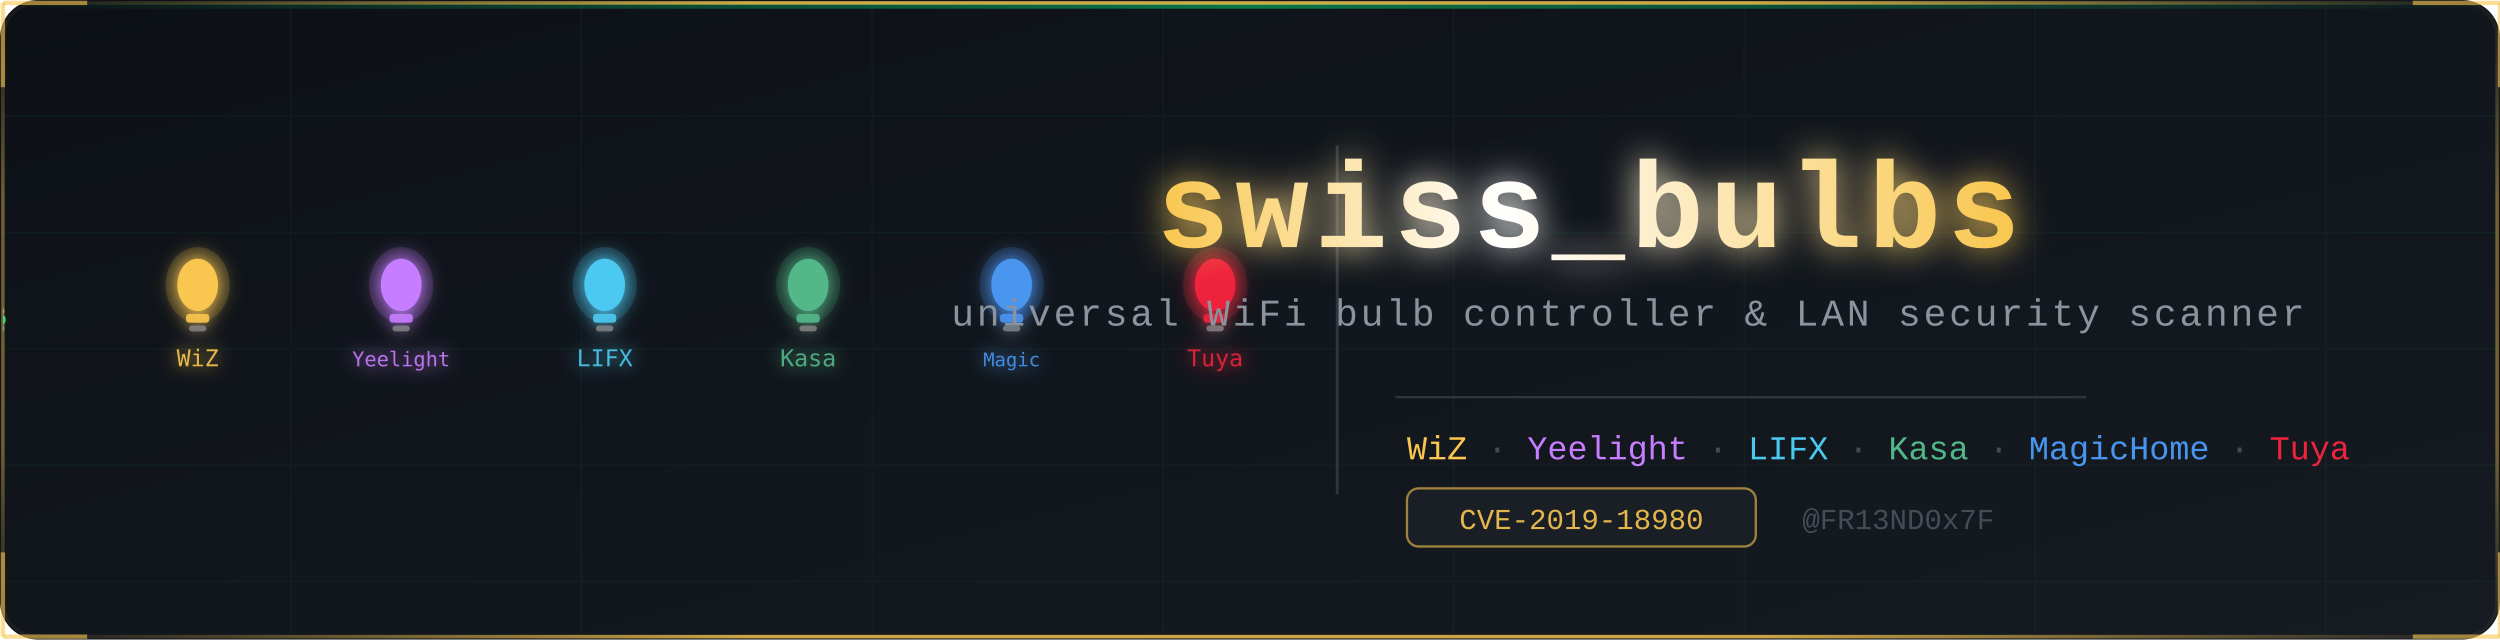
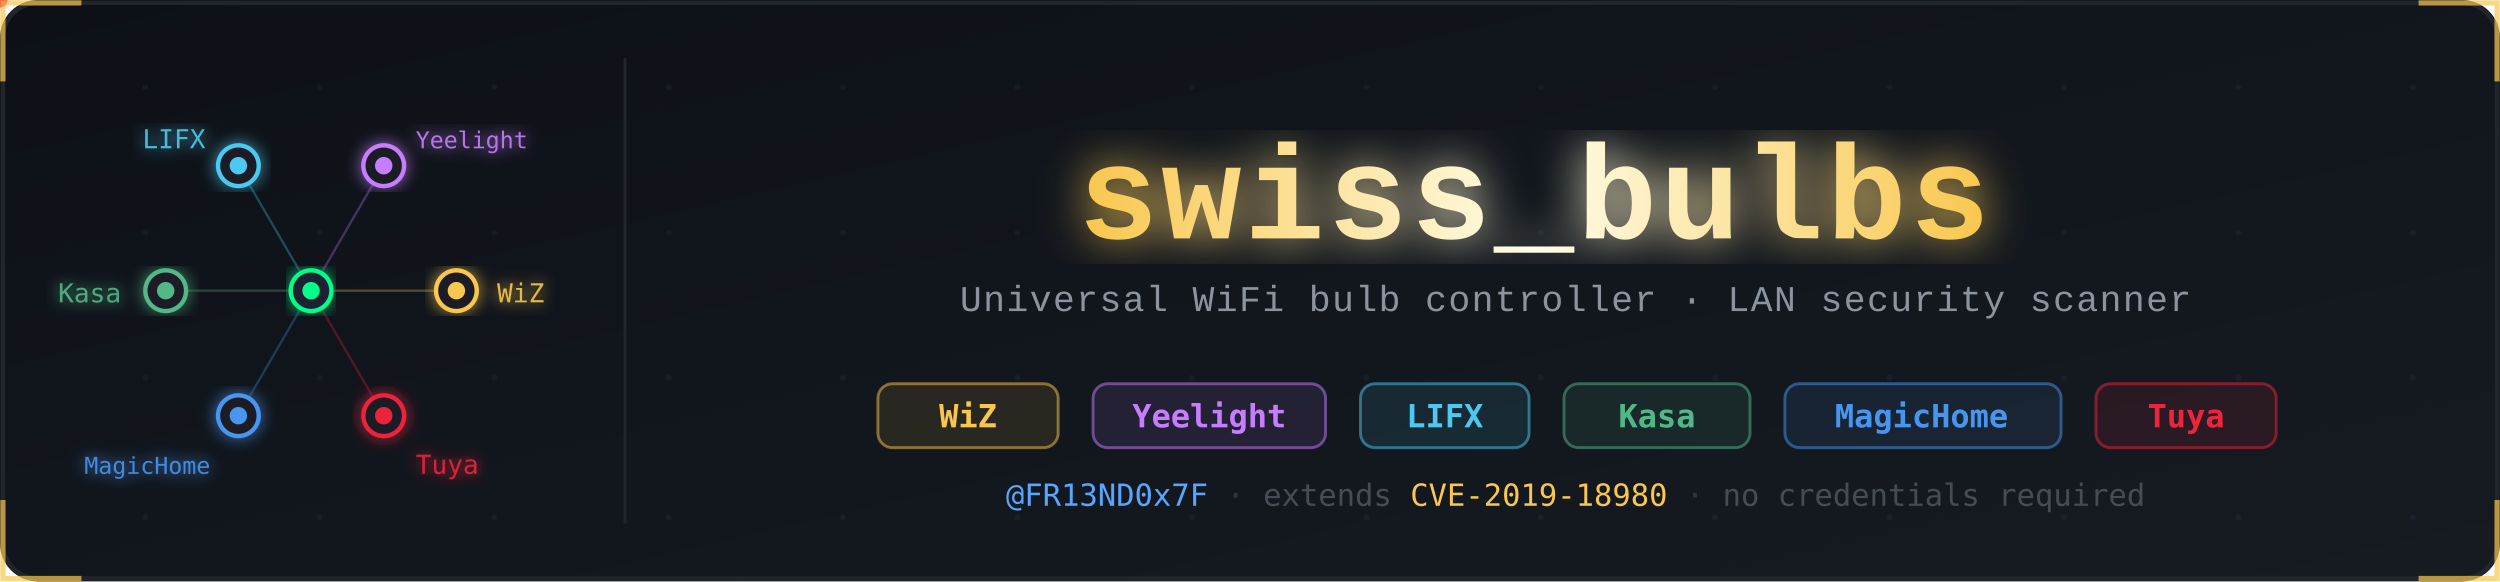
- <svg xmlns="http://www.w3.org/2000/svg" viewBox="0 0 860 220" width="860" height="220">
+ <svg xmlns="http://www.w3.org/2000/svg" viewBox="0 0 860 200" width="860" height="200">
  <defs>
    <linearGradient id="bg" x1="0%" y1="0%" x2="100%" y2="100%">
-       <stop offset="0%" style="stop-color:#0d1117" />
-       <stop offset="100%" style="stop-color:#161b22" />
+       <stop offset="0%" stop-color="#0d1117" />
+       <stop offset="100%" stop-color="#161b22" />
    </linearGradient>
    <linearGradient id="titleGrad" x1="0%" y1="0%" x2="100%" y2="0%">
-       <stop offset="0%" style="stop-color:#f9c74f" />
-       <stop offset="40%" style="stop-color:#ffffff" />
-       <stop offset="100%" style="stop-color:#f9c74f" />
+       <stop offset="0%" stop-color="#f9c74f" />
+       <stop offset="50%" stop-color="#fffde7" />
+       <stop offset="100%" stop-color="#f9c74f" />
    </linearGradient>
-     <linearGradient id="scanGrad" x1="0%" y1="0%" x2="100%" y2="0%">
-       <stop offset="0%" style="stop-color:#00ff88;stop-opacity:0" />
-       <stop offset="50%" style="stop-color:#00ff88;stop-opacity:0.6" />
-       <stop offset="100%" style="stop-color:#00ff88;stop-opacity:0" />
+     <linearGradient id="divLine" x1="0%" y1="0%" x2="100%" y2="0%">
+       <stop offset="0%" stop-color="#30363d" stop-opacity="0" />
+       <stop offset="50%" stop-color="#30363d" stop-opacity="1" />
+       <stop offset="100%" stop-color="#30363d" stop-opacity="0" />
    </linearGradient>
-     <filter id="glow" x="-50%" y="-50%" width="200%" height="200%">
-       <feGaussianBlur in="SourceGraphic" stdDeviation="3" result="blur" />
+     <filter id="glow">
+       <feGaussianBlur in="SourceGraphic" stdDeviation="4" result="b" />
      <feMerge>
-         <feMergeNode in="blur" />
+         <feMergeNode in="b" />
        <feMergeNode in="SourceGraphic" />
      </feMerge>
    </filter>
-     <filter id="glowStrong" x="-80%" y="-80%" width="260%" height="260%">
-       <feGaussianBlur in="SourceGraphic" stdDeviation="6" result="blur" />
+     <filter id="glow2">
+       <feGaussianBlur in="SourceGraphic" stdDeviation="8" result="b" />
      <feMerge>
-         <feMergeNode in="blur" />
+         <feMergeNode in="b" />
        <feMergeNode in="SourceGraphic" />
      </feMerge>
    </filter>
-     <linearGradient id="borderGrad" x1="0%" y1="0%" x2="100%" y2="0%">
-       <stop offset="0%" style="stop-color:#f9c74f;stop-opacity:0" />
-       <stop offset="30%" style="stop-color:#f9c74f;stop-opacity:0.8" />
-       <stop offset="70%" style="stop-color:#f9c74f;stop-opacity:0.8" />
-       <stop offset="100%" style="stop-color:#f9c74f;stop-opacity:0" />
-     </linearGradient>
-     <linearGradient id="borderGradV" x1="0%" y1="0%" x2="0%" y2="100%">
-       <stop offset="0%" style="stop-color:#f9c74f;stop-opacity:0" />
-       <stop offset="30%" style="stop-color:#f9c74f;stop-opacity:0.4" />
-       <stop offset="70%" style="stop-color:#f9c74f;stop-opacity:0.4" />
-       <stop offset="100%" style="stop-color:#f9c74f;stop-opacity:0" />
-     </linearGradient>
-     <clipPath id="bannerClip">
-       <rect x="1" y="1" width="858" height="218" rx="12" />
+     <filter id="softglow">
+       <feGaussianBlur in="SourceGraphic" stdDeviation="2.5" result="b" />
+       <feMerge>
+         <feMergeNode in="b" />
+         <feMergeNode in="SourceGraphic" />
+       </feMerge>
+     </filter>
+     <clipPath id="clip">
+       <rect x="1" y="1" width="858" height="198" rx="12" />
    </clipPath>
  </defs>
-   <rect width="860" height="220" rx="13" fill="url(#bg)" />
-   <g clip-path="url(#bannerClip)" opacity="0.04">
-     <line x1="0" y1="40" x2="860" y2="40" stroke="#00ff88" stroke-width="0.5" />
-     <line x1="0" y1="80" x2="860" y2="80" stroke="#00ff88" stroke-width="0.5" />
-     <line x1="0" y1="120" x2="860" y2="120" stroke="#00ff88" stroke-width="0.5" />
-     <line x1="0" y1="160" x2="860" y2="160" stroke="#00ff88" stroke-width="0.5" />
-     <line x1="0" y1="200" x2="860" y2="200" stroke="#00ff88" stroke-width="0.5" />
-     <line x1="100" y1="0" x2="100" y2="220" stroke="#00ff88" stroke-width="0.5" />
-     <line x1="200" y1="0" x2="200" y2="220" stroke="#00ff88" stroke-width="0.5" />
-     <line x1="300" y1="0" x2="300" y2="220" stroke="#00ff88" stroke-width="0.5" />
-     <line x1="400" y1="0" x2="400" y2="220" stroke="#00ff88" stroke-width="0.5" />
-     <line x1="500" y1="0" x2="500" y2="220" stroke="#00ff88" stroke-width="0.5" />
-     <line x1="600" y1="0" x2="600" y2="220" stroke="#00ff88" stroke-width="0.5" />
-     <line x1="700" y1="0" x2="700" y2="220" stroke="#00ff88" stroke-width="0.5" />
-     <line x1="800" y1="0" x2="800" y2="220" stroke="#00ff88" stroke-width="0.5" />
-   </g>
-   <g clip-path="url(#bannerClip)">
-     <rect x="0" y="0" width="860" height="3" fill="url(#scanGrad)" opacity="0.7">
-       <animateTransform attributeName="transform" type="translate" from="0,0" to="0,220" dur="3s" repeatCount="indefinite" />
-     </rect>
-   </g>
-   <g transform="translate(68, 110)" filter="url(#glow)">
-     <ellipse cx="0" cy="-12" rx="11" ry="13" fill="#f9c74f" opacity="0.15">
-       <animate attributeName="opacity" values="0.15;0.5;0.15" dur="2.1s" begin="0s" repeatCount="indefinite" />
-     </ellipse>
-     <ellipse cx="0" cy="-12" rx="7" ry="9" fill="#f9c74f">
+   <rect width="860" height="200" rx="13" fill="url(#bg)" />
+   <g clip-path="url(#clip)" opacity="0.06">
+     <g fill="#58a6ff">
+       <circle cx="50" cy="30" r="1" />
+       <circle cx="110" cy="30" r="1" />
+       <circle cx="170" cy="30" r="1" />
+       <circle cx="230" cy="30" r="1" />
+       <circle cx="290" cy="30" r="1" />
+       <circle cx="350" cy="30" r="1" />
+       <circle cx="410" cy="30" r="1" />
+       <circle cx="470" cy="30" r="1" />
+       <circle cx="530" cy="30" r="1" />
+       <circle cx="590" cy="30" r="1" />
+       <circle cx="650" cy="30" r="1" />
+       <circle cx="710" cy="30" r="1" />
+       <circle cx="770" cy="30" r="1" />
+       <circle cx="830" cy="30" r="1" />
+       <circle cx="50" cy="80" r="1" />
+       <circle cx="110" cy="80" r="1" />
+       <circle cx="170" cy="80" r="1" />
+       <circle cx="230" cy="80" r="1" />
+       <circle cx="290" cy="80" r="1" />
+       <circle cx="350" cy="80" r="1" />
+       <circle cx="410" cy="80" r="1" />
+       <circle cx="470" cy="80" r="1" />
+       <circle cx="530" cy="80" r="1" />
+       <circle cx="590" cy="80" r="1" />
+       <circle cx="650" cy="80" r="1" />
+       <circle cx="710" cy="80" r="1" />
+       <circle cx="770" cy="80" r="1" />
+       <circle cx="830" cy="80" r="1" />
+       <circle cx="50" cy="130" r="1" />
+       <circle cx="110" cy="130" r="1" />
+       <circle cx="170" cy="130" r="1" />
+       <circle cx="230" cy="130" r="1" />
+       <circle cx="290" cy="130" r="1" />
+       <circle cx="350" cy="130" r="1" />
+       <circle cx="410" cy="130" r="1" />
+       <circle cx="470" cy="130" r="1" />
+       <circle cx="530" cy="130" r="1" />
+       <circle cx="590" cy="130" r="1" />
+       <circle cx="650" cy="130" r="1" />
+       <circle cx="710" cy="130" r="1" />
+       <circle cx="770" cy="130" r="1" />
+       <circle cx="830" cy="130" r="1" />
+       <circle cx="50" cy="178" r="1" />
+       <circle cx="110" cy="178" r="1" />
+       <circle cx="170" cy="178" r="1" />
+       <circle cx="230" cy="178" r="1" />
+       <circle cx="290" cy="178" r="1" />
+       <circle cx="350" cy="178" r="1" />
+       <circle cx="410" cy="178" r="1" />
+       <circle cx="470" cy="178" r="1" />
+       <circle cx="530" cy="178" r="1" />
+       <circle cx="590" cy="178" r="1" />
+       <circle cx="650" cy="178" r="1" />
+       <circle cx="710" cy="178" r="1" />
+       <circle cx="770" cy="178" r="1" />
+       <circle cx="830" cy="178" r="1" />
+     </g>
+   </g>
+   <g transform="translate(107,100)" clip-path="url(#clip)">
+     <circle cx="0" cy="0" r="0" fill="none" stroke="#00ff88" stroke-width="1" opacity="0">
+       <animate attributeName="r" values="0;70" dur="2.5s" repeatCount="indefinite" />
+       <animate attributeName="opacity" values="0.5;0" dur="2.5s" repeatCount="indefinite" />
+     </circle>
+     <circle cx="0" cy="0" r="0" fill="none" stroke="#00ff88" stroke-width="1" opacity="0">
+       <animate attributeName="r" values="0;70" dur="2.5s" begin="0.8s" repeatCount="indefinite" />
+       <animate attributeName="opacity" values="0.5;0" dur="2.5s" begin="0.8s" repeatCount="indefinite" />
+     </circle>
+     <circle cx="0" cy="0" r="0" fill="none" stroke="#00ff88" stroke-width="1" opacity="0">
+       <animate attributeName="r" values="0;70" dur="2.5s" begin="1.6s" repeatCount="indefinite" />
+       <animate attributeName="opacity" values="0.5;0" dur="2.5s" begin="1.6s" repeatCount="indefinite" />
+     </circle>
+   </g>
+   <line x1="107" y1="100" x2="157" y2="100" stroke="#f9c74f" stroke-width="0.8" opacity="0.3" />
+   <line x1="107" y1="100" x2="132" y2="57" stroke="#c77dff" stroke-width="0.8" opacity="0.3" />
+   <line x1="107" y1="100" x2="82" y2="57" stroke="#4cc9f0" stroke-width="0.8" opacity="0.3" />
+   <line x1="107" y1="100" x2="57" y2="100" stroke="#52b788" stroke-width="0.8" opacity="0.3" />
+   <line x1="107" y1="100" x2="82" y2="143" stroke="#4895ef" stroke-width="0.8" opacity="0.3" />
+   <line x1="107" y1="100" x2="132" y2="143" stroke="#ef233c" stroke-width="0.8" opacity="0.3" />
+   <circle r="2.5" fill="#f9c74f" filter="url(#softglow)">
+     <animateMotion path="M107,100 L157,100" dur="1.4s" begin="0s" repeatCount="indefinite" />
+     <animate attributeName="opacity" values="0;1;1;0" keyTimes="0;0.1;0.8;1" dur="1.4s" begin="0s" repeatCount="indefinite" />
+   </circle>
+   <circle r="2.5" fill="#c77dff" filter="url(#softglow)">
+     <animateMotion path="M107,100 L132,57" dur="1.4s" begin="0.23s" repeatCount="indefinite" />
+     <animate attributeName="opacity" values="0;1;1;0" keyTimes="0;0.1;0.8;1" dur="1.4s" begin="0.23s" repeatCount="indefinite" />
+   </circle>
+   <circle r="2.5" fill="#4cc9f0" filter="url(#softglow)">
+     <animateMotion path="M107,100 L82,57" dur="1.4s" begin="0.46s" repeatCount="indefinite" />
+     <animate attributeName="opacity" values="0;1;1;0" keyTimes="0;0.1;0.8;1" dur="1.4s" begin="0.46s" repeatCount="indefinite" />
+   </circle>
+   <circle r="2.5" fill="#52b788" filter="url(#softglow)">
+     <animateMotion path="M107,100 L57,100" dur="1.4s" begin="0.69s" repeatCount="indefinite" />
+     <animate attributeName="opacity" values="0;1;1;0" keyTimes="0;0.1;0.8;1" dur="1.4s" begin="0.69s" repeatCount="indefinite" />
+   </circle>
+   <circle r="2.5" fill="#4895ef" filter="url(#softglow)">
+     <animateMotion path="M107,100 L82,143" dur="1.4s" begin="0.92s" repeatCount="indefinite" />
+     <animate attributeName="opacity" values="0;1;1;0" keyTimes="0;0.1;0.8;1" dur="1.4s" begin="0.92s" repeatCount="indefinite" />
+   </circle>
+   <circle r="2.5" fill="#ef233c" filter="url(#softglow)">
+     <animateMotion path="M107,100 L132,143" dur="1.4s" begin="1.15s" repeatCount="indefinite" />
+     <animate attributeName="opacity" values="0;1;1;0" keyTimes="0;0.1;0.8;1" dur="1.4s" begin="1.15s" repeatCount="indefinite" />
+   </circle>
+   <circle cx="107" cy="100" r="7" fill="#1a2332" stroke="#00ff88" stroke-width="1.5" filter="url(#softglow)" />
+   <circle cx="107" cy="100" r="3" fill="#00ff88">
+     <animate attributeName="opacity" values="0.7;1;0.7" dur="2s" repeatCount="indefinite" />
+   </circle>
+   <g transform="translate(157,100)" filter="url(#softglow)">
+     <circle r="7" fill="#1a1f26" stroke="#f9c74f" stroke-width="1.5">
+       <animate attributeName="stroke-opacity" values="0.6;1;0.6" dur="2.1s" begin="0s" repeatCount="indefinite" />
+     </circle>
+     <circle r="3" fill="#f9c74f">
      <animate attributeName="opacity" values="0.7;1;0.7" dur="2.1s" begin="0s" repeatCount="indefinite" />
-     </ellipse>
-     <rect x="-4" y="-2" width="8" height="3" rx="1" fill="#f9c74f" opacity="0.9" />
-     <rect x="-3" y="2" width="6" height="2" rx="1" fill="#888" opacity="0.8" />
-     <text x="0" y="16" text-anchor="middle" font-family="monospace" font-size="8" fill="#f9c74f" opacity="0.9">WiZ</text>
-   </g>
-   <g transform="translate(138, 110)" filter="url(#glow)">
-     <ellipse cx="0" cy="-12" rx="11" ry="13" fill="#c77dff" opacity="0.15">
-       <animate attributeName="opacity" values="0.15;0.5;0.15" dur="1.8s" begin="0.3s" repeatCount="indefinite" />
-     </ellipse>
-     <ellipse cx="0" cy="-12" rx="7" ry="9" fill="#c77dff">
+     </circle>
+     <text x="14" y="4" font-family="monospace" font-size="9" fill="#f9c74f" opacity="0.9">WiZ</text>
+   </g>
+   <g transform="translate(132,57)" filter="url(#softglow)">
+     <circle r="7" fill="#1a1f26" stroke="#c77dff" stroke-width="1.5">
+       <animate attributeName="stroke-opacity" values="0.6;1;0.6" dur="1.8s" begin="0.3s" repeatCount="indefinite" />
+     </circle>
+     <circle r="3" fill="#c77dff">
      <animate attributeName="opacity" values="0.7;1;0.7" dur="1.8s" begin="0.3s" repeatCount="indefinite" />
-     </ellipse>
-     <rect x="-4" y="-2" width="8" height="3" rx="1" fill="#c77dff" opacity="0.9" />
-     <rect x="-3" y="2" width="6" height="2" rx="1" fill="#888" opacity="0.8" />
-     <text x="0" y="16" text-anchor="middle" font-family="monospace" font-size="7" fill="#c77dff" opacity="0.9">Yeelight</text>
-   </g>
-   <g transform="translate(208, 110)" filter="url(#glow)">
-     <ellipse cx="0" cy="-12" rx="11" ry="13" fill="#4cc9f0" opacity="0.15">
-       <animate attributeName="opacity" values="0.15;0.5;0.15" dur="2.4s" begin="0.6s" repeatCount="indefinite" />
-     </ellipse>
-     <ellipse cx="0" cy="-12" rx="7" ry="9" fill="#4cc9f0">
+     </circle>
+     <text x="11" y="-6" font-family="monospace" font-size="8" fill="#c77dff" opacity="0.9">Yeelight</text>
+   </g>
+   <g transform="translate(82,57)" filter="url(#softglow)">
+     <circle r="7" fill="#1a1f26" stroke="#4cc9f0" stroke-width="1.5">
+       <animate attributeName="stroke-opacity" values="0.6;1;0.6" dur="2.4s" begin="0.6s" repeatCount="indefinite" />
+     </circle>
+     <circle r="3" fill="#4cc9f0">
      <animate attributeName="opacity" values="0.7;1;0.7" dur="2.4s" begin="0.6s" repeatCount="indefinite" />
-     </ellipse>
-     <rect x="-4" y="-2" width="8" height="3" rx="1" fill="#4cc9f0" opacity="0.9" />
-     <rect x="-3" y="2" width="6" height="2" rx="1" fill="#888" opacity="0.8" />
-     <text x="0" y="16" text-anchor="middle" font-family="monospace" font-size="8" fill="#4cc9f0" opacity="0.9">LIFX</text>
-   </g>
-   <g transform="translate(278, 110)" filter="url(#glow)">
-     <ellipse cx="0" cy="-12" rx="11" ry="13" fill="#52b788" opacity="0.15">
-       <animate attributeName="opacity" values="0.15;0.5;0.15" dur="1.6s" begin="0.9s" repeatCount="indefinite" />
-     </ellipse>
-     <ellipse cx="0" cy="-12" rx="7" ry="9" fill="#52b788">
+     </circle>
+     <text x="-33" y="-6" font-family="monospace" font-size="9" fill="#4cc9f0" opacity="0.9">LIFX</text>
+   </g>
+   <g transform="translate(57,100)" filter="url(#softglow)">
+     <circle r="7" fill="#1a1f26" stroke="#52b788" stroke-width="1.5">
+       <animate attributeName="stroke-opacity" values="0.6;1;0.6" dur="1.6s" begin="0.9s" repeatCount="indefinite" />
+     </circle>
+     <circle r="3" fill="#52b788">
      <animate attributeName="opacity" values="0.7;1;0.7" dur="1.6s" begin="0.9s" repeatCount="indefinite" />
-     </ellipse>
-     <rect x="-4" y="-2" width="8" height="3" rx="1" fill="#52b788" opacity="0.9" />
-     <rect x="-3" y="2" width="6" height="2" rx="1" fill="#888" opacity="0.8" />
-     <text x="0" y="16" text-anchor="middle" font-family="monospace" font-size="8" fill="#52b788" opacity="0.9">Kasa</text>
-   </g>
-   <g transform="translate(348, 110)" filter="url(#glow)">
-     <ellipse cx="0" cy="-12" rx="11" ry="13" fill="#4895ef" opacity="0.15">
-       <animate attributeName="opacity" values="0.15;0.5;0.15" dur="2.7s" begin="1.2s" repeatCount="indefinite" />
-     </ellipse>
-     <ellipse cx="0" cy="-12" rx="7" ry="9" fill="#4895ef">
+     </circle>
+     <text x="-37" y="4" font-family="monospace" font-size="9" fill="#52b788" opacity="0.9">Kasa</text>
+   </g>
+   <g transform="translate(82,143)" filter="url(#softglow)">
+     <circle r="7" fill="#1a1f26" stroke="#4895ef" stroke-width="1.5">
+       <animate attributeName="stroke-opacity" values="0.6;1;0.6" dur="2.7s" begin="1.2s" repeatCount="indefinite" />
+     </circle>
+     <circle r="3" fill="#4895ef">
      <animate attributeName="opacity" values="0.7;1;0.7" dur="2.7s" begin="1.2s" repeatCount="indefinite" />
-     </ellipse>
-     <rect x="-4" y="-2" width="8" height="3" rx="1" fill="#4895ef" opacity="0.9" />
-     <rect x="-3" y="2" width="6" height="2" rx="1" fill="#888" opacity="0.8" />
-     <text x="0" y="16" text-anchor="middle" font-family="monospace" font-size="6.5" fill="#4895ef" opacity="0.9">Magic</text>
-   </g>
-   <g transform="translate(418, 110)" filter="url(#glow)">
-     <ellipse cx="0" cy="-12" rx="11" ry="13" fill="#ef233c" opacity="0.15">
-       <animate attributeName="opacity" values="0.15;0.5;0.15" dur="2.2s" begin="1.5s" repeatCount="indefinite" />
-     </ellipse>
-     <ellipse cx="0" cy="-12" rx="7" ry="9" fill="#ef233c">
+     </circle>
+     <text x="-53" y="20" font-family="monospace" font-size="8" fill="#4895ef" opacity="0.9">MagicHome</text>
+   </g>
+   <g transform="translate(132,143)" filter="url(#softglow)">
+     <circle r="7" fill="#1a1f26" stroke="#ef233c" stroke-width="1.5">
+       <animate attributeName="stroke-opacity" values="0.6;1;0.6" dur="2.2s" begin="1.5s" repeatCount="indefinite" />
+     </circle>
+     <circle r="3" fill="#ef233c">
      <animate attributeName="opacity" values="0.7;1;0.7" dur="2.2s" begin="1.5s" repeatCount="indefinite" />
-     </ellipse>
-     <rect x="-4" y="-2" width="8" height="3" rx="1" fill="#ef233c" opacity="0.9" />
-     <rect x="-3" y="2" width="6" height="2" rx="1" fill="#888" opacity="0.8" />
-     <text x="0" y="16" text-anchor="middle" font-family="monospace" font-size="8" fill="#ef233c" opacity="0.9">Tuya</text>
-   </g>
-   <line x1="460" y1="50" x2="460" y2="170" stroke="#30363d" stroke-width="1" />
-   <text x="560" y="85" text-anchor="middle" font-family="'Courier New', monospace" font-size="42" font-weight="bold" fill="url(#titleGrad)" filter="url(#glowStrong)" letter-spacing="2">
+     </circle>
+     <text x="11" y="20" font-family="monospace" font-size="9" fill="#ef233c" opacity="0.9">Tuya</text>
+   </g>
+   <line x1="215" y1="20" x2="215" y2="180" stroke="#21262d" stroke-width="1" />
+   <text x="542" y="82" text-anchor="middle" font-family="'Courier New', Courier, monospace" font-size="46" font-weight="bold" fill="url(#titleGrad)" filter="url(#glow2)" letter-spacing="1">
    swiss_bulbs
-     <animate attributeName="opacity" values="0.85;1;0.85" dur="4s" repeatCount="indefinite" />
+     <animate attributeName="opacity" values="0.9;1;0.9" dur="3s" repeatCount="indefinite" />
  </text>
-   <text x="560" y="112" text-anchor="middle" font-family="'Courier New', monospace" font-size="13" fill="#8b949e" letter-spacing="1">
-     universal WiFi bulb controller &amp; LAN security scanner
+   <text x="542" y="107" text-anchor="middle" font-family="'Courier New', Courier, monospace" font-size="12.5" fill="#8b949e" letter-spacing="0.5">
+     Universal WiFi bulb controller  ·  LAN security scanner
  </text>
-   <text x="480" y="140" font-family="'Courier New', monospace" font-size="11" fill="#30363d">────────────────────────────────────</text>
-   <text x="484" y="158" font-family="'Courier New', monospace" font-size="11.5">
-     <tspan fill="#f9c74f">WiZ</tspan>
-     <tspan fill="#444d56"> · </tspan>
-     <tspan fill="#c77dff">Yeelight</tspan>
-     <tspan fill="#444d56"> · </tspan>
-     <tspan fill="#4cc9f0">LIFX</tspan>
-     <tspan fill="#444d56"> · </tspan>
-     <tspan fill="#52b788">Kasa</tspan>
-     <tspan fill="#444d56"> · </tspan>
-     <tspan fill="#4895ef">MagicHome</tspan>
-     <tspan fill="#444d56"> · </tspan>
-     <tspan fill="#ef233c">Tuya</tspan>
+   <line x1="262" y1="120" x2="822" y2="120" stroke="url(#divLine)" stroke-width="0.8" />
+   <rect x="302" y="132" width="62" height="22" rx="5" fill="#f9c74f" fill-opacity="0.1" stroke="#f9c74f" stroke-width="1" stroke-opacity="0.5">
+     <animate attributeName="stroke-opacity" values="0.3;0.9;0.3" dur="3s" begin="0s" repeatCount="indefinite" />
+     <animate attributeName="fill-opacity" values="0.05;0.2;0.05" dur="3s" begin="0s" repeatCount="indefinite" />
+   </rect>
+   <text x="333" y="147" text-anchor="middle" font-family="monospace" font-size="11" fill="#f9c74f" font-weight="bold">WiZ</text>
+   <rect x="376" y="132" width="80" height="22" rx="5" fill="#c77dff" fill-opacity="0.1" stroke="#c77dff" stroke-width="1" stroke-opacity="0.5">
+     <animate attributeName="stroke-opacity" values="0.3;0.9;0.3" dur="3s" begin="0.5s" repeatCount="indefinite" />
+     <animate attributeName="fill-opacity" values="0.05;0.2;0.05" dur="3s" begin="0.5s" repeatCount="indefinite" />
+   </rect>
+   <text x="416" y="147" text-anchor="middle" font-family="monospace" font-size="11" fill="#c77dff" font-weight="bold">Yeelight</text>
+   <rect x="468" y="132" width="58" height="22" rx="5" fill="#4cc9f0" fill-opacity="0.1" stroke="#4cc9f0" stroke-width="1" stroke-opacity="0.5">
+     <animate attributeName="stroke-opacity" values="0.3;0.9;0.3" dur="3s" begin="1s" repeatCount="indefinite" />
+     <animate attributeName="fill-opacity" values="0.05;0.2;0.05" dur="3s" begin="1s" repeatCount="indefinite" />
+   </rect>
+   <text x="497" y="147" text-anchor="middle" font-family="monospace" font-size="11" fill="#4cc9f0" font-weight="bold">LIFX</text>
+   <rect x="538" y="132" width="64" height="22" rx="5" fill="#52b788" fill-opacity="0.1" stroke="#52b788" stroke-width="1" stroke-opacity="0.5">
+     <animate attributeName="stroke-opacity" values="0.3;0.9;0.3" dur="3s" begin="1.5s" repeatCount="indefinite" />
+     <animate attributeName="fill-opacity" values="0.05;0.2;0.05" dur="3s" begin="1.5s" repeatCount="indefinite" />
+   </rect>
+   <text x="570" y="147" text-anchor="middle" font-family="monospace" font-size="11" fill="#52b788" font-weight="bold">Kasa</text>
+   <rect x="614" y="132" width="95" height="22" rx="5" fill="#4895ef" fill-opacity="0.1" stroke="#4895ef" stroke-width="1" stroke-opacity="0.5">
+     <animate attributeName="stroke-opacity" values="0.3;0.9;0.3" dur="3s" begin="2s" repeatCount="indefinite" />
+     <animate attributeName="fill-opacity" values="0.05;0.2;0.05" dur="3s" begin="2s" repeatCount="indefinite" />
+   </rect>
+   <text x="661" y="147" text-anchor="middle" font-family="monospace" font-size="11" fill="#4895ef" font-weight="bold">MagicHome</text>
+   <rect x="721" y="132" width="62" height="22" rx="5" fill="#ef233c" fill-opacity="0.1" stroke="#ef233c" stroke-width="1" stroke-opacity="0.5">
+     <animate attributeName="stroke-opacity" values="0.3;0.9;0.3" dur="3s" begin="2.5s" repeatCount="indefinite" />
+     <animate attributeName="fill-opacity" values="0.05;0.2;0.05" dur="3s" begin="2.5s" repeatCount="indefinite" />
+   </rect>
+   <text x="752" y="147" text-anchor="middle" font-family="monospace" font-size="11" fill="#ef233c" font-weight="bold">Tuya</text>
+   <text x="542" y="174" text-anchor="middle" font-family="monospace" font-size="10.5" fill="#444d56">
+     <tspan fill="#58a6ff">@FR13ND0x7F</tspan>
+     <tspan fill="#30363d">  ·  </tspan>
+     <tspan fill="#444d56">extends </tspan>
+     <tspan fill="#f9c74f" opacity="0.7">CVE-2019-18980</tspan>
+     <tspan fill="#30363d">  ·  </tspan>
+     <tspan fill="#444d56">no credentials required</tspan>
  </text>
-   <rect x="484" y="168" width="120" height="20" rx="4" fill="#1a1f26" stroke="#f9c74f" stroke-width="0.8" stroke-opacity="0.6" />
-   <text x="544" y="182" text-anchor="middle" font-family="'Courier New', monospace" font-size="10" fill="#f9c74f" opacity="0.9">CVE-2019-18980</text>
-   <text x="620" y="182" font-family="'Courier New', monospace" font-size="10" fill="#444d56">@FR13ND0x7F</text>
-   <g clip-path="url(#bannerClip)">
-     <circle cx="0" cy="110" r="2" fill="#00ff88" opacity="0.8">
-       <animate attributeName="cx" values="68;418" dur="2s" begin="0s" repeatCount="indefinite" />
-       <animate attributeName="opacity" values="0;0.8;0.8;0" keyTimes="0;0.1;0.9;1" dur="2s" begin="0s" repeatCount="indefinite" />
-     </circle>
-     <circle cx="0" cy="107" r="1.5" fill="#f9c74f" opacity="0.6">
-       <animate attributeName="cx" values="418;68" dur="1.8s" begin="0.5s" repeatCount="indefinite" />
-       <animate attributeName="opacity" values="0;0.6;0.6;0" keyTimes="0;0.1;0.9;1" dur="1.8s" begin="0.5s" repeatCount="indefinite" />
-     </circle>
-     <circle cx="0" cy="113" r="1.5" fill="#4cc9f0" opacity="0.6">
-       <animate attributeName="cx" values="138;348" dur="1.5s" begin="1s" repeatCount="indefinite" />
-       <animate attributeName="opacity" values="0;0.6;0.6;0" keyTimes="0;0.1;0.9;1" dur="1.5s" begin="1s" repeatCount="indefinite" />
-     </circle>
-   </g>
-   <rect x="1" y="1" width="858" height="218" rx="12" fill="none" stroke="url(#borderGrad)" stroke-width="1.2" />
-   <rect x="1" y="1" width="858" height="218" rx="12" fill="none" stroke="url(#borderGradV)" stroke-width="1.2" />
-   <line x1="1" y1="30" x2="1" y2="1" stroke="#f9c74f" stroke-width="1.5" stroke-opacity="0.6" />
-   <line x1="1" y1="1" x2="30" y2="1" stroke="#f9c74f" stroke-width="1.5" stroke-opacity="0.6" />
-   <line x1="860" y1="30" x2="860" y2="1" stroke="#f9c74f" stroke-width="1.5" stroke-opacity="0.6" />
-   <line x1="830" y1="1" x2="860" y2="1" stroke="#f9c74f" stroke-width="1.5" stroke-opacity="0.6" />
-   <line x1="1" y1="190" x2="1" y2="219" stroke="#f9c74f" stroke-width="1.5" stroke-opacity="0.6" />
-   <line x1="1" y1="219" x2="30" y2="219" stroke="#f9c74f" stroke-width="1.5" stroke-opacity="0.6" />
-   <line x1="860" y1="190" x2="860" y2="219" stroke="#f9c74f" stroke-width="1.5" stroke-opacity="0.6" />
-   <line x1="830" y1="219" x2="860" y2="219" stroke="#f9c74f" stroke-width="1.5" stroke-opacity="0.6" />
+   <rect x="1" y="1" width="858" height="198" rx="12" fill="none" stroke="#21262d" stroke-width="1.5" />
+   <polyline points="1,28 1,1 28,1" fill="none" stroke="#f9c74f" stroke-width="1.8" stroke-opacity="0.7" />
+   <polyline points="832,1 859,1 859,28" fill="none" stroke="#f9c74f" stroke-width="1.8" stroke-opacity="0.7" />
+   <polyline points="1,172 1,199 28,199" fill="none" stroke="#f9c74f" stroke-width="1.8" stroke-opacity="0.7" />
+   <polyline points="832,199 859,199 859,172" fill="none" stroke="#f9c74f" stroke-width="1.8" stroke-opacity="0.7" />
</svg>
